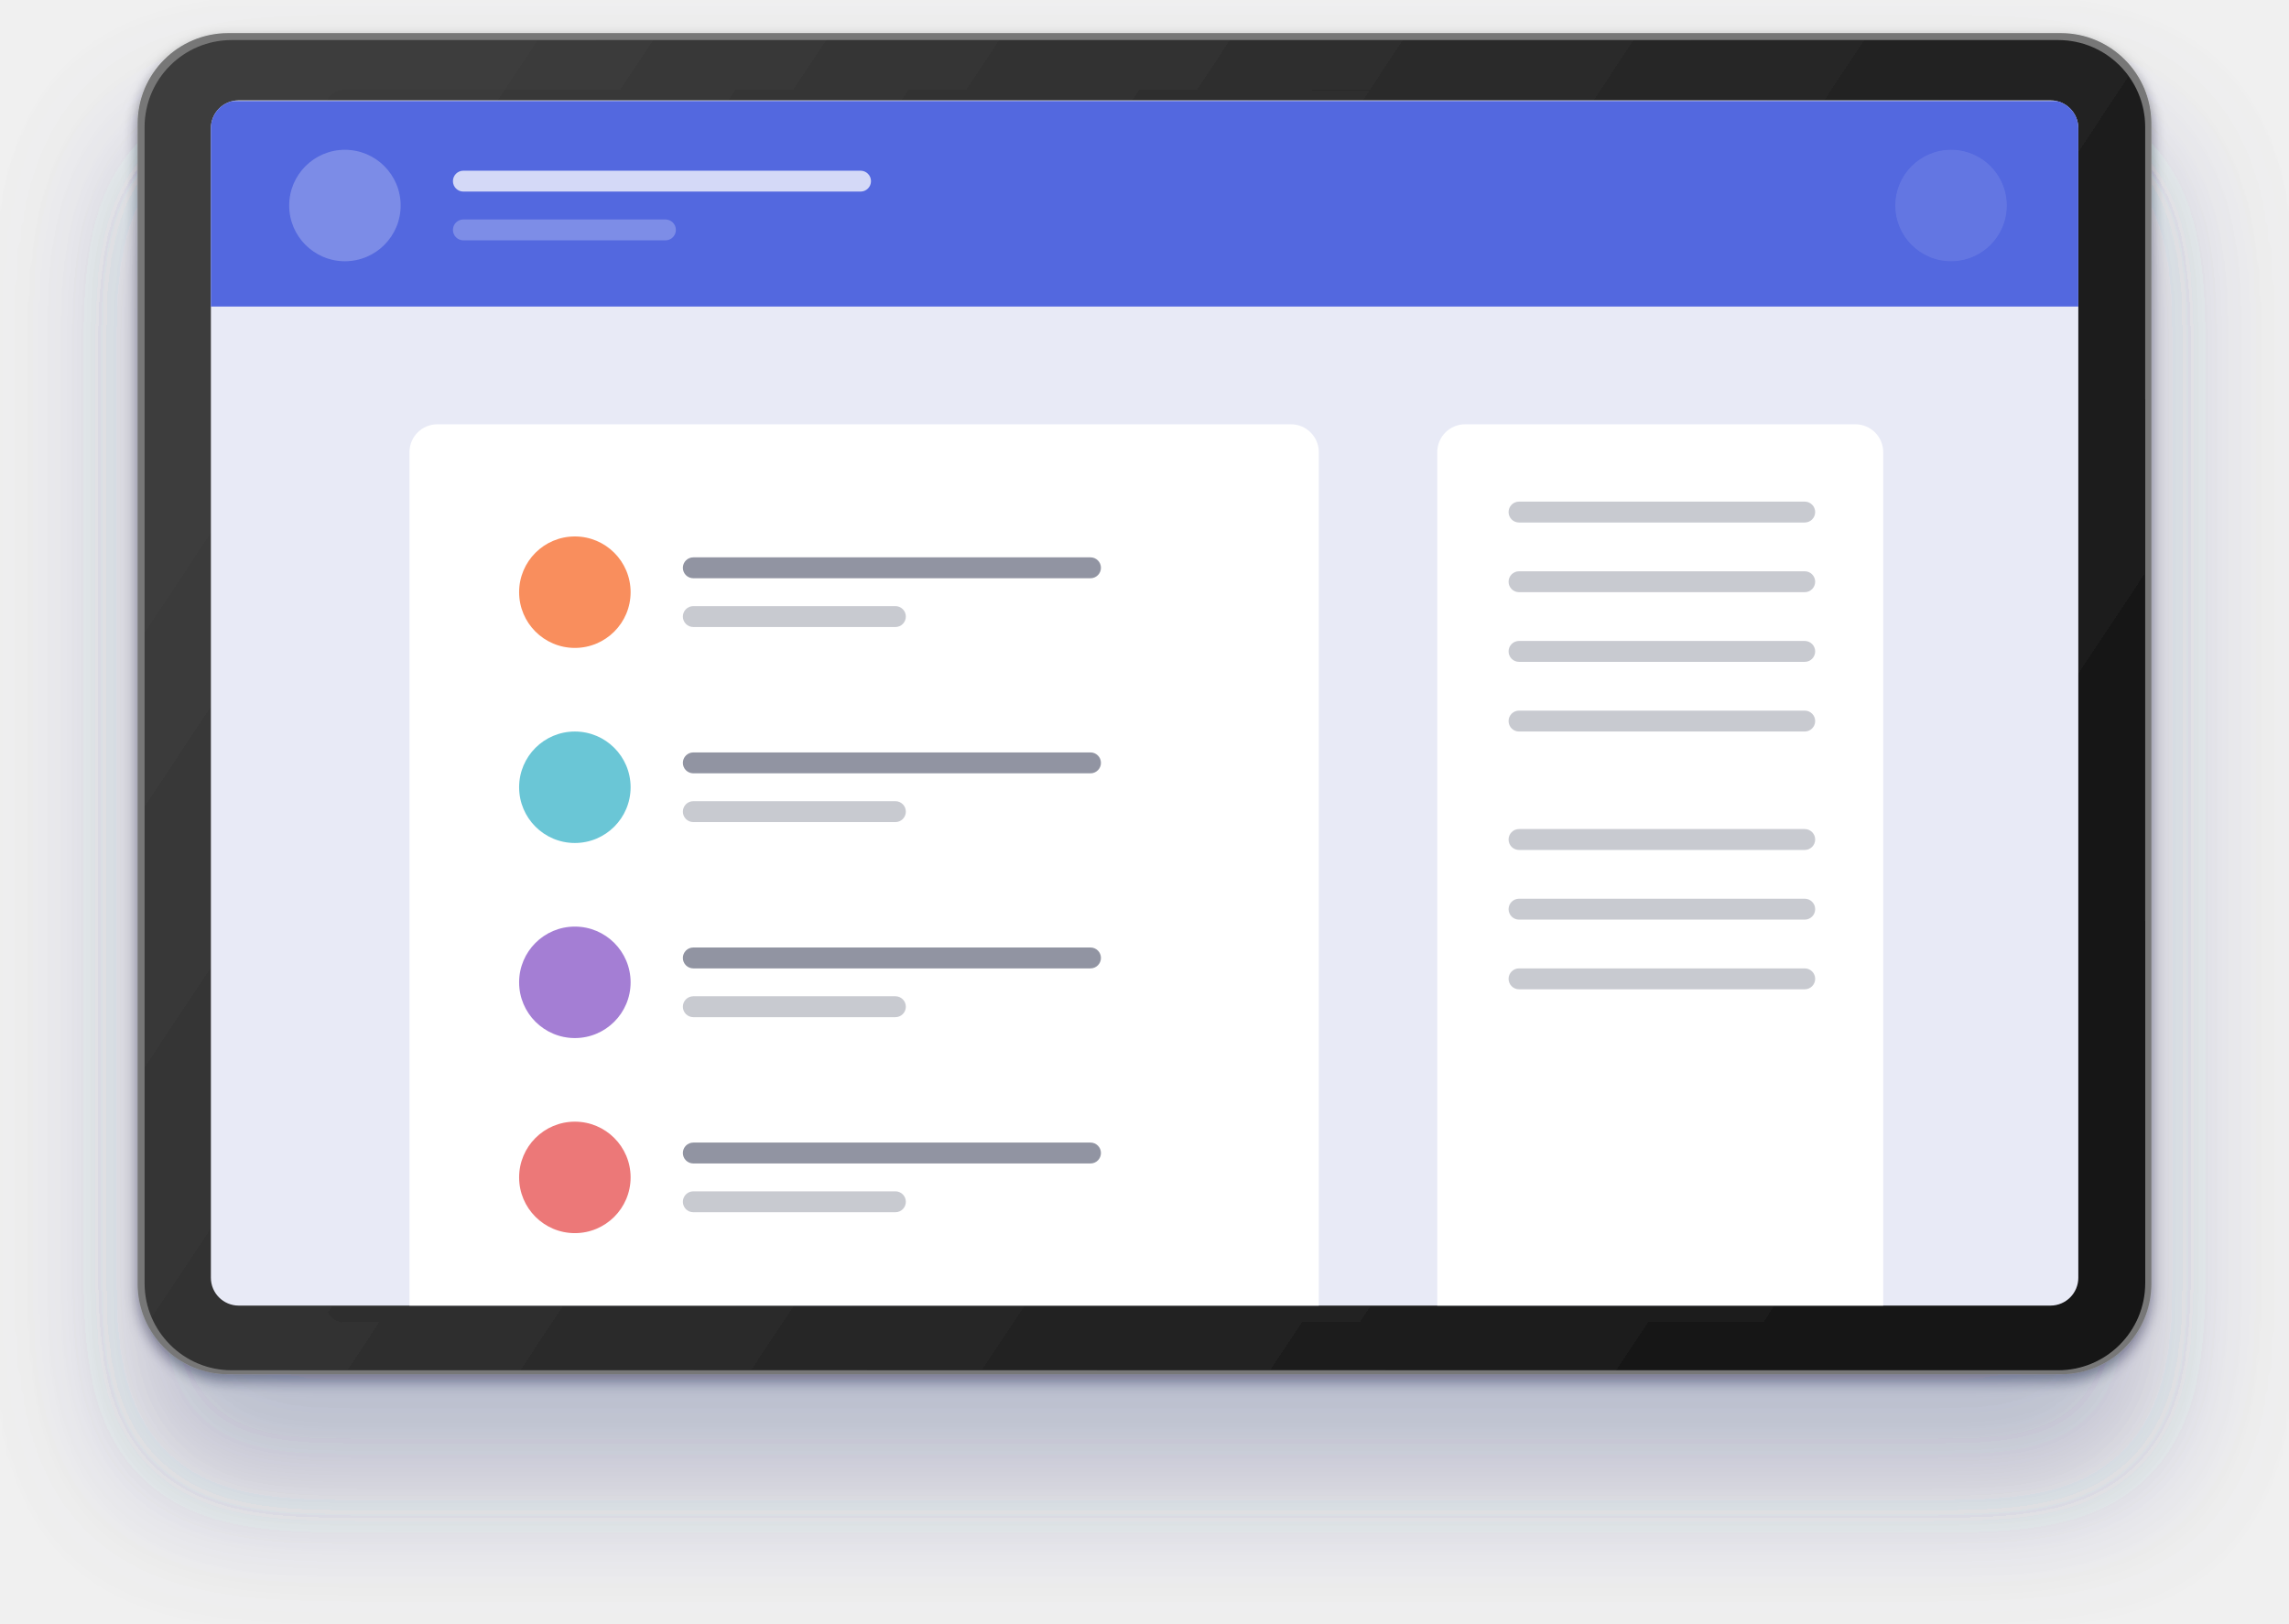
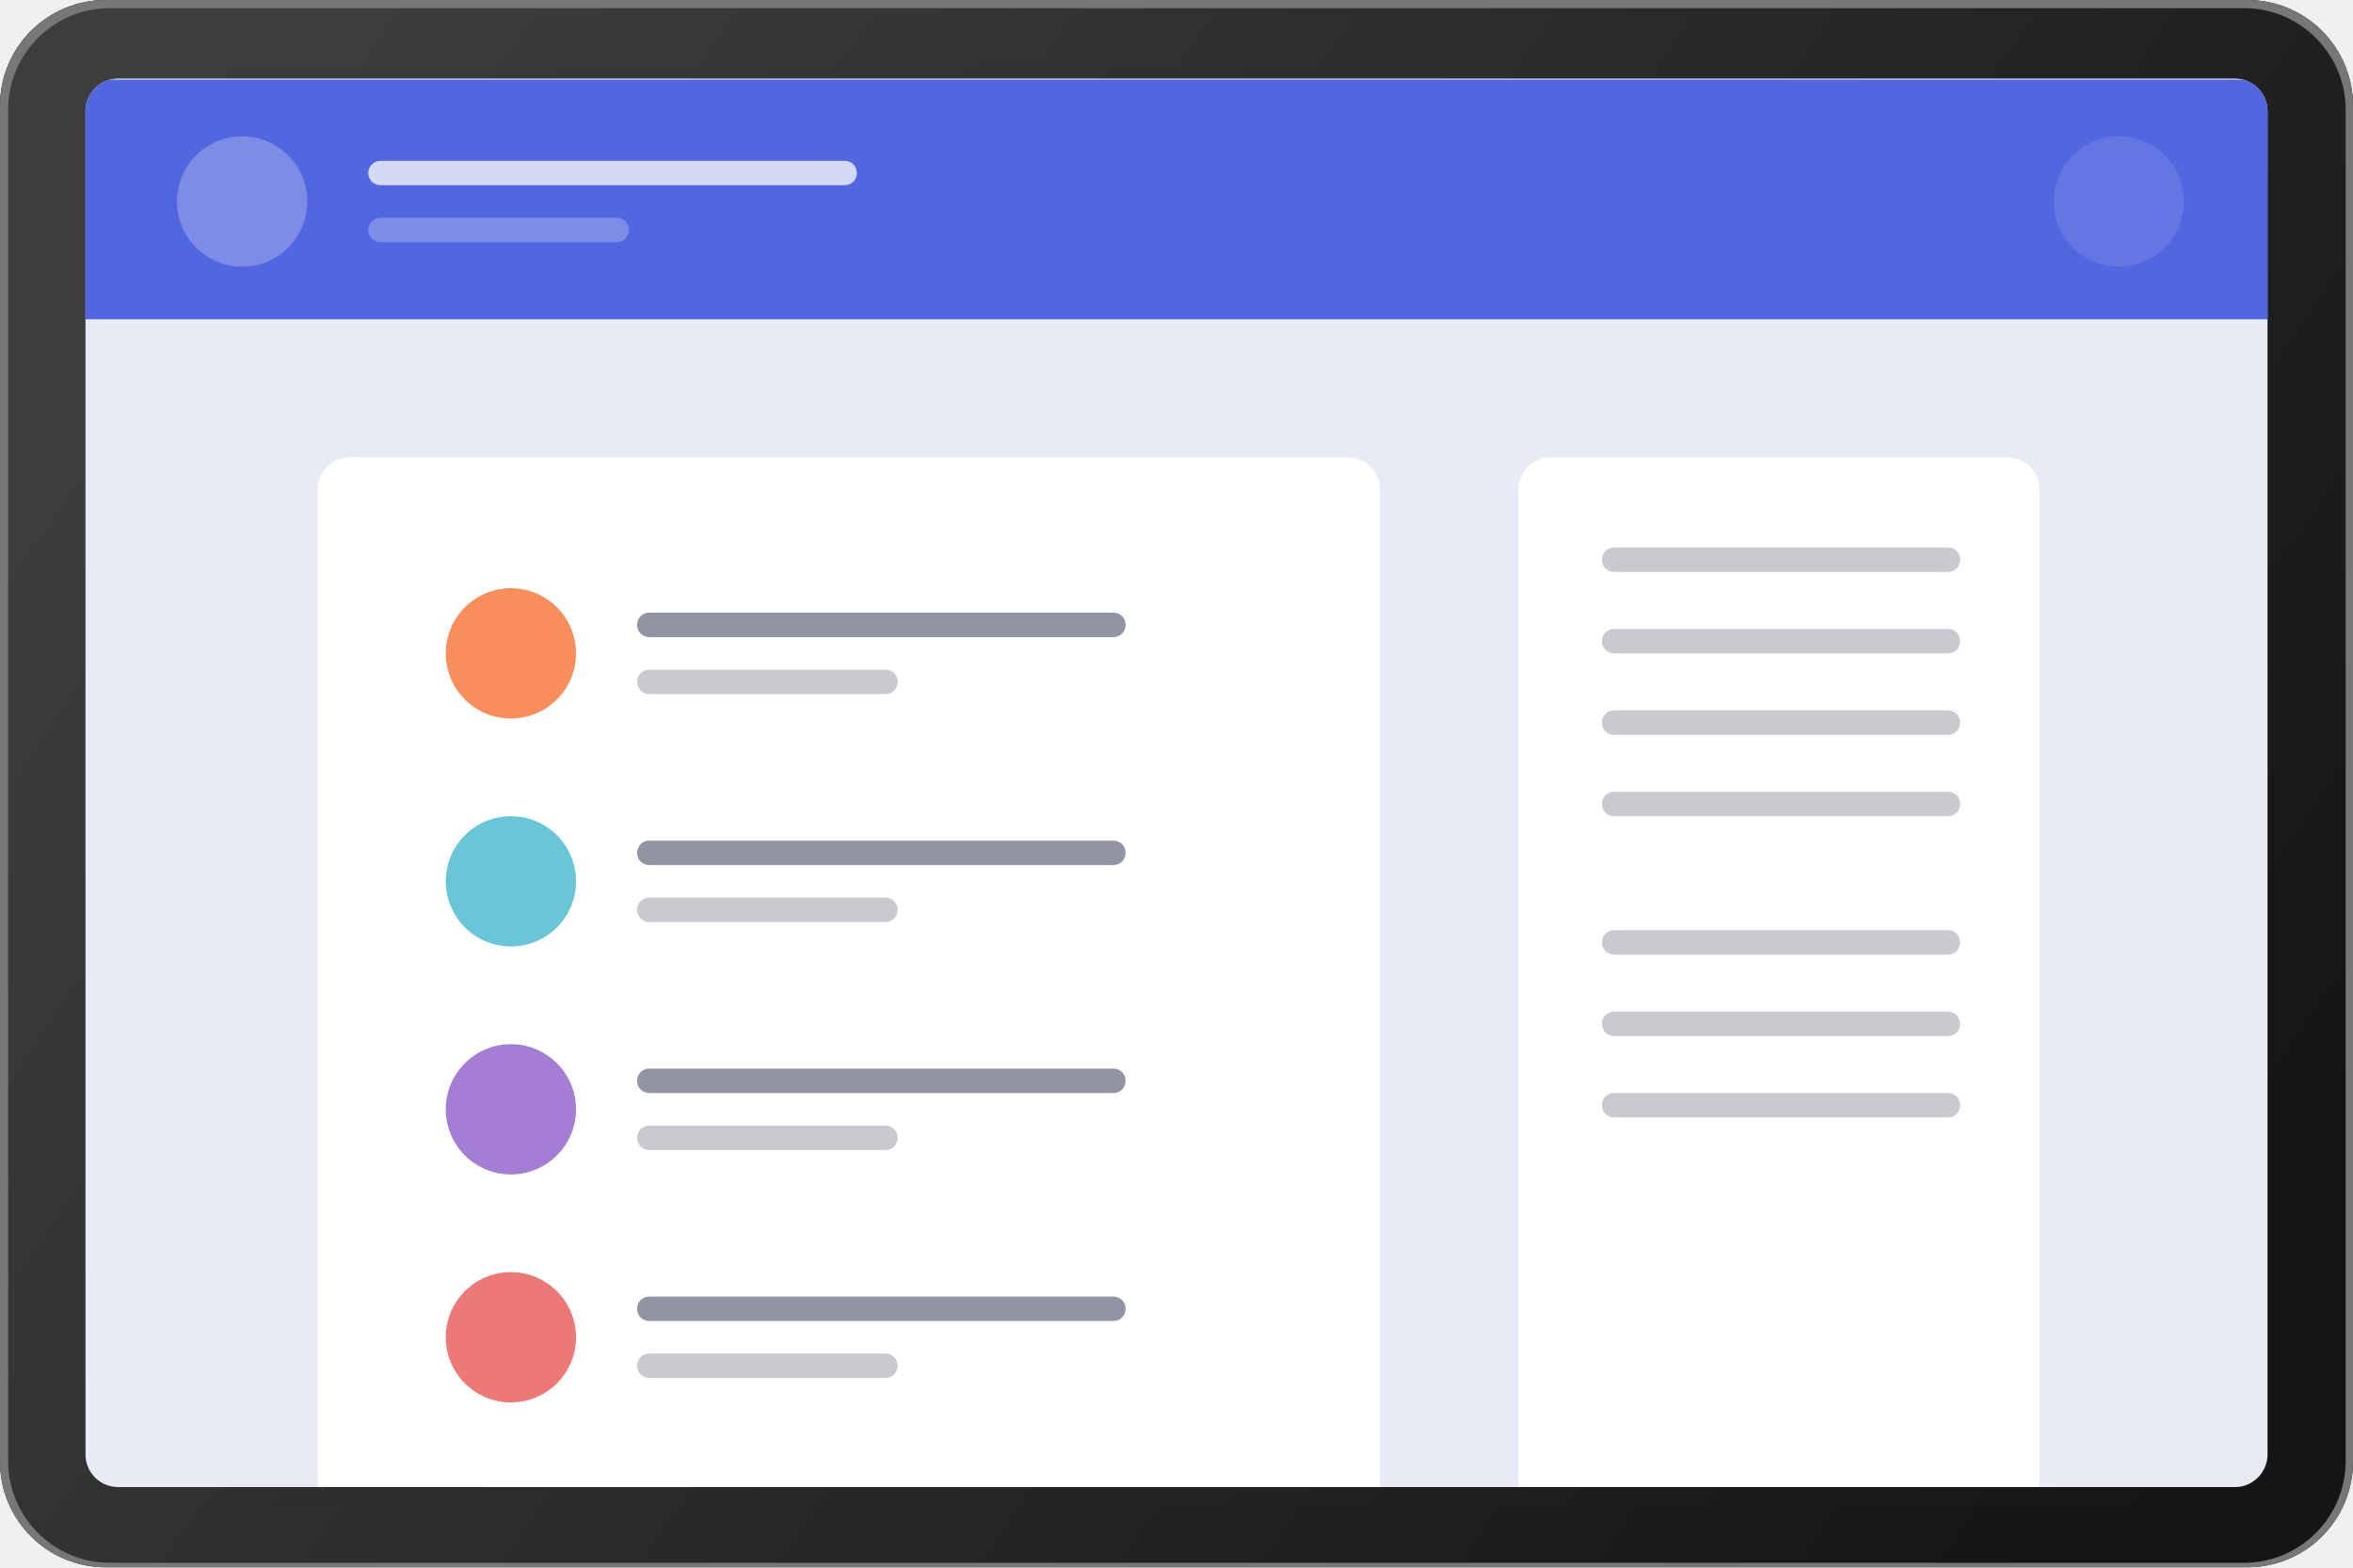
- <svg xmlns="http://www.w3.org/2000/svg" xmlns:xlink="http://www.w3.org/1999/xlink" width="657" height="466">
+ <svg xmlns="http://www.w3.org/2000/svg" version="1.1" id="Layer_1" x="0px" y="0px" viewBox="0 0 578 385" style="enable-background:new 0 0 578 385;" xml:space="preserve">
+   <style type="text/css">
+ 	.st0{fill:#777777;}
+ 	.st1{fill:url(#SVGID_1_);}
+ 	.st2{opacity:0.1;fill:#2A2A2A;enable-background:new    ;}
+ 	.st3{fill:#E8EAF6;}
+ 	.st4{filter:url(#Adobe_OpacityMaskFilter);}
+ 	.st5{fill-rule:evenodd;clip-rule:evenodd;fill:#FFFFFF;}
+ 	.st6{mask:url(#f_1_);}
+ 	.st7{fill-rule:evenodd;clip-rule:evenodd;fill:#5267DF;}
+ 	.st8{opacity:0.245;fill-rule:evenodd;clip-rule:evenodd;fill:#FFFFFF;enable-background:new    ;}
+ 	.st9{opacity:0.104;fill-rule:evenodd;clip-rule:evenodd;fill:#FFFFFF;enable-background:new    ;}
+ 	.st10{opacity:0.75;fill-rule:evenodd;clip-rule:evenodd;fill:#FFFFFF;enable-background:new    ;}
+ 	.st11{opacity:0.25;fill-rule:evenodd;clip-rule:evenodd;fill:#FFFFFF;enable-background:new    ;}
+ 	.st12{filter:url(#Adobe_OpacityMaskFilter_1_);}
+ 	.st13{mask:url(#f_2_);}
+ 	.st14{opacity:0.5;fill-rule:evenodd;clip-rule:evenodd;fill:#242A45;enable-background:new    ;}
+ 	.st15{fill-rule:evenodd;clip-rule:evenodd;fill:#F98E5D;}
+ 	.st16{opacity:0.25;fill-rule:evenodd;clip-rule:evenodd;fill:#242A45;enable-background:new    ;}
+ 	.st17{fill-rule:evenodd;clip-rule:evenodd;fill:#6AC6D6;}
+ 	.st18{fill-rule:evenodd;clip-rule:evenodd;fill:#A47ED4;}
+ 	.st19{fill-rule:evenodd;clip-rule:evenodd;fill:#EC7878;}
+ </style>
+   <g>
+     <g>
+       <path id="c" d="M26,0h526c14.4,0,26,11.6,26,26v333c0,14.4-11.6,26-26,26H26c-14.4,0-26-11.6-26-26V26C0,11.6,11.6,0,26,0z" />
+     </g>
+     <g>
+       <path id="c_1_" class="st0" d="M26,0h526c14.4,0,26,11.6,26,26v333c0,14.4-11.6,26-26,26H26c-14.4,0-26-11.6-26-26V26    C0,11.6,11.6,0,26,0z" />
+     </g>
+   </g>
+   <linearGradient id="SVGID_1_" gradientUnits="userSpaceOnUse" x1="-7.564" y1="643.181" x2="-8.528" y2="643.607" gradientTransform="matrix(574.23 0 0 -381.865 4913.955 245883.891)">
+     <stop offset="0" style="stop-color:#151515" />
+     <stop offset="1" style="stop-color:#3D3D3D" />
+   </linearGradient>
+   <path class="st1" d="M27,2h524.2c13.8,0,25,11.2,25,25v331.9c0,13.8-11.2,25-25,25H27c-13.8,0-25-11.2-25-25V27C2,13.2,13.2,2,27,2z  " />
+   <path class="st2" d="M59,16.3h461.5c2.8,0,5,2.2,5,5v343.8c0,2.8-2.2,5-5,5H59c-2.8,0-5-2.2-5-5V21.3C54,18.5,56.3,16.3,59,16.3z" />
+   <g>
+     <path id="e_1_" class="st3" d="M29,19.3h520c4.4,0,8,3.6,8,8v330c0,4.4-3.6,8-8,8H29c-4.4,0-8-3.6-8-8v-330   C21,22.9,24.6,19.3,29,19.3z" />
+   </g>
  <defs>
-     <filter id="a" width="118%" height="126.9%" x="-9%" y="-5.7%" filterUnits="objectBoundingBox">
-       <feOffset dy="2" in="SourceAlpha" result="shadowOffsetOuter1" />
-       <feGaussianBlur in="shadowOffsetOuter1" result="shadowBlurOuter1" stdDeviation="2" />
-       <feColorMatrix in="shadowBlurOuter1" result="shadowMatrixOuter1" values="0 0 0 0 0 0 0 0 0 0 0 0 0 0 0 0 0 0 0.5 0" />
-       <feMerge>
-         <feMergeNode in="shadowMatrixOuter1" />
-         <feMergeNode in="SourceGraphic" />
-       </feMerge>
+     <filter id="Adobe_OpacityMaskFilter" filterUnits="userSpaceOnUse" x="17.5" y="19.5" width="547" height="59">
+       <feColorMatrix type="matrix" values="1 0 0 0 0  0 1 0 0 0  0 0 1 0 0  0 0 0 1 0" />
    </filter>
-     <rect id="c" width="578" height="385" rx="26" />
-     <filter id="b" width="126%" height="139%" x="-13%" y="-11.7%" filterUnits="objectBoundingBox">
-       <feOffset dy="30" in="SourceAlpha" result="shadowOffsetOuter1" />
-       <feGaussianBlur in="shadowOffsetOuter1" result="shadowBlurOuter1" stdDeviation="20" />
-       <feColorMatrix in="shadowBlurOuter1" values="0 0 0 0 0.182 0 0 0 0 0.231 0 0 0 0 0.506 0 0 0 0.2 0" />
-     </filter>
-     <linearGradient id="d" x1="99.013%" x2="2.544%" y1="71.675%" y2="29.014%">
-       <stop offset="0%" stop-color="#151515" />
-       <stop offset="100%" stop-color="#3D3D3D" />
-     </linearGradient>
-     <rect id="e" width="536" height="346" y="3" rx="8" />
  </defs>
-   <g fill="none" fill-rule="evenodd" filter="url(#a)" transform="translate(39 9)">
-     <g transform="translate(.5 .5)">
-       <g fill-rule="nonzero">
-         <use fill="#000" filter="url(#b)" xlink:href="#c" />
-         <use fill="#777" xlink:href="#c" />
-       </g>
-       <rect width="574.23" height="381.865" x="2" y="2" fill="url(#d)" fill-rule="nonzero" rx="25" />
-       <g transform="translate(21.03 16.303)">
-         <rect width="471.463" height="353.756" x="33" fill="#2A2A2A" fill-rule="nonzero" opacity=".1" rx="5" />
-         <mask id="f" fill="#fff">
-           <use xlink:href="#e" />
-         </mask>
-         <use fill="#E8EAF6" fill-rule="nonzero" xlink:href="#e" />
-         <g mask="url(#f)">
-           <path fill="#5267DF" d="M-3.53 3.197h547v59h-547z" />
-           <g transform="translate(22.47 17.197)" fill="#FFF">
-             <circle cx="16" cy="16" r="16" opacity=".245" />
-             <circle cx="477" cy="16" r="16" opacity=".104" />
-             <g transform="translate(47 6)">
-               <rect width="120" height="6" opacity=".75" rx="3" />
-               <rect width="64" height="6" y="14" opacity=".25" rx="3" />
-             </g>
-           </g>
-         </g>
-         <g mask="url(#f)">
-           <g transform="translate(57 96)">
-             <rect width="261" height="316" fill="#FFF" rx="8" />
-             <rect width="128" height="316" x="295" fill="#FFF" rx="8" />
-             <rect width="120" height="6" x="78.47" y="38.197" fill="#242A45" opacity=".5" rx="3" />
-           </g>
-         </g>
+   <mask maskUnits="userSpaceOnUse" x="17.5" y="19.5" width="547" height="59" id="f_1_">
+     <g class="st4">
+       <path id="e_2_" class="st5" d="M29,19.3h520c4.4,0,8,3.6,8,8v330c0,4.4-3.6,8-8,8H29c-4.4,0-8-3.6-8-8v-330    C21,22.9,24.6,19.3,29,19.3z" />
+     </g>
+   </mask>
+   <g class="st6">
+     <path class="st7" d="M17.5,19.5h547v59h-547L17.5,19.5z" />
+     <g transform="translate(22.47 17.197)">
+       <circle class="st8" cx="37" cy="32.3" r="16" />
+       <circle class="st9" cx="498" cy="32.3" r="16" />
+       <g transform="translate(47 6)">
+         <path class="st10" d="M24,16.3h114c1.7,0,3,1.3,3,3l0,0c0,1.7-1.3,3-3,3H24c-1.7,0-3-1.3-3-3l0,0C21,17.6,22.4,16.3,24,16.3z" />
+         <path class="st11" d="M24,30.3h58c1.7,0,3,1.3,3,3l0,0c0,1.7-1.3,3-3,3H24c-1.7,0-3-1.3-3-3l0,0C21,31.6,22.4,30.3,24,30.3z" />
      </g>
    </g>
-     <g transform="translate(110 135)">
-       <circle cx="16" cy="26" r="16" fill="#F98E5D" />
-       <rect width="88" height="6" x="284" fill="#242A45" opacity=".25" rx="3" />
-       <rect width="88" height="6" x="284" y="20" fill="#242A45" opacity=".25" rx="3" />
-       <rect width="88" height="6" x="284" y="40" fill="#242A45" opacity=".25" rx="3" />
-       <rect width="88" height="6" x="284" y="60" fill="#242A45" opacity=".25" rx="3" />
-       <rect width="88" height="6" x="284" y="94" fill="#242A45" opacity=".25" rx="3" />
-       <rect width="88" height="6" x="284" y="114" fill="#242A45" opacity=".25" rx="3" />
-       <rect width="88" height="6" x="284" y="134" fill="#242A45" opacity=".25" rx="3" />
-       <rect width="64" height="6" x="47" y="30" fill="#242A45" opacity=".25" rx="3" />
+   </g>
+   <defs>
+     <filter id="Adobe_OpacityMaskFilter_1_" filterUnits="userSpaceOnUse" x="78" y="112.3" width="423" height="272.7">
+       <feColorMatrix type="matrix" values="1 0 0 0 0  0 1 0 0 0  0 0 1 0 0  0 0 0 1 0" />
+     </filter>
+   </defs>
+   <mask maskUnits="userSpaceOnUse" x="78" y="112.3" width="423" height="272.7" id="f_2_">
+     <g class="st12">
+       <path id="e_3_" class="st5" d="M29,19.3h520c4.4,0,8,3.6,8,8v330c0,4.4-3.6,8-8,8H29c-4.4,0-8-3.6-8-8v-330    C21,22.9,24.6,19.3,29,19.3z" />
    </g>
-     <g transform="translate(110 201)">
-       <circle cx="16" cy="16" r="16" fill="#6AC6D6" />
-       <rect width="120" height="6" x="47" y="6" fill="#242A45" opacity=".5" rx="3" />
-       <rect width="64" height="6" x="47" y="20" fill="#242A45" opacity=".25" rx="3" />
-     </g>
-     <g transform="translate(110 257)">
-       <circle cx="16" cy="16" r="16" fill="#A47ED4" />
-       <rect width="120" height="6" x="47" y="6" fill="#242A45" opacity=".5" rx="3" />
-       <rect width="64" height="6" x="47" y="20" fill="#242A45" opacity=".25" rx="3" />
-     </g>
-     <g transform="translate(110 313)">
-       <circle cx="16" cy="16" r="16" fill="#EC7878" />
-       <rect width="120" height="6" x="47" y="6" fill="#242A45" opacity=".5" rx="3" />
-       <rect width="64" height="6" x="47" y="20" fill="#242A45" opacity=".25" rx="3" />
+   </mask>
+   <g class="st13">
+     <g transform="translate(57 96)">
+       <path class="st5" d="M21,289V24.3c0-4.4,3.6-8,8-8h245c4.4,0,8,3.6,8,8V289" />
+       <path class="st5" d="M316,289V24.3c0-4.4,3.6-8,8-8h112c4.4,0,8,3.6,8,8V289" />
+       <path class="st14" d="M102.5,54.5h114c1.7,0,3,1.3,3,3l0,0c0,1.7-1.3,3-3,3h-114c-1.7,0-3-1.3-3-3l0,0    C99.5,55.8,100.8,54.5,102.5,54.5z" />
    </g>
  </g>
+   <g transform="translate(110 135)">
+     <circle class="st15" cx="15.5" cy="25.5" r="16" />
+     <path class="st16" d="M286.5-0.5h82c1.7,0,3,1.3,3,3l0,0c0,1.7-1.3,3-3,3h-82c-1.7,0-3-1.3-3-3l0,0C283.5,0.8,284.8-0.5,286.5-0.5z   " />
+     <path class="st16" d="M286.5,19.5h82c1.7,0,3,1.3,3,3l0,0c0,1.7-1.3,3-3,3h-82c-1.7,0-3-1.3-3-3l0,0   C283.5,20.8,284.8,19.5,286.5,19.5z" />
+     <path class="st16" d="M286.5,39.5h82c1.7,0,3,1.3,3,3l0,0c0,1.7-1.3,3-3,3h-82c-1.7,0-3-1.3-3-3l0,0   C283.5,40.8,284.8,39.5,286.5,39.5z" />
+     <path class="st16" d="M286.5,59.5h82c1.7,0,3,1.3,3,3l0,0c0,1.7-1.3,3-3,3h-82c-1.7,0-3-1.3-3-3l0,0   C283.5,60.8,284.8,59.5,286.5,59.5z" />
+     <path class="st16" d="M286.5,93.5h82c1.7,0,3,1.3,3,3l0,0c0,1.7-1.3,3-3,3h-82c-1.7,0-3-1.3-3-3l0,0   C283.5,94.8,284.8,93.5,286.5,93.5z" />
+     <path class="st16" d="M286.5,113.5h82c1.7,0,3,1.3,3,3l0,0c0,1.7-1.3,3-3,3h-82c-1.7,0-3-1.3-3-3l0,0   C283.5,114.8,284.8,113.5,286.5,113.5z" />
+     <path class="st16" d="M286.5,133.5h82c1.7,0,3,1.3,3,3l0,0c0,1.7-1.3,3-3,3h-82c-1.7,0-3-1.3-3-3l0,0   C283.5,134.8,284.8,133.5,286.5,133.5z" />
+     <path class="st16" d="M49.5,29.5h58c1.7,0,3,1.3,3,3l0,0c0,1.7-1.3,3-3,3h-58c-1.7,0-3-1.3-3-3l0,0C46.5,30.8,47.8,29.5,49.5,29.5z   " />
+   </g>
+   <g transform="translate(110 201)">
+     <circle class="st17" cx="15.5" cy="15.5" r="16" />
+     <path class="st14" d="M49.5,5.5h114c1.7,0,3,1.3,3,3l0,0c0,1.7-1.3,3-3,3h-114c-1.7,0-3-1.3-3-3l0,0C46.5,6.8,47.8,5.5,49.5,5.5z" />
+     <path class="st16" d="M49.5,19.5h58c1.7,0,3,1.3,3,3l0,0c0,1.7-1.3,3-3,3h-58c-1.7,0-3-1.3-3-3l0,0C46.5,20.8,47.8,19.5,49.5,19.5z   " />
+   </g>
+   <g transform="translate(110 257)">
+     <circle class="st18" cx="15.5" cy="15.5" r="16" />
+     <path class="st14" d="M49.5,5.5h114c1.7,0,3,1.3,3,3l0,0c0,1.7-1.3,3-3,3h-114c-1.7,0-3-1.3-3-3l0,0C46.5,6.8,47.8,5.5,49.5,5.5z" />
+     <path class="st16" d="M49.5,19.5h58c1.7,0,3,1.3,3,3l0,0c0,1.7-1.3,3-3,3h-58c-1.7,0-3-1.3-3-3l0,0C46.5,20.8,47.8,19.5,49.5,19.5z   " />
+   </g>
+   <g transform="translate(110 313)">
+     <circle class="st19" cx="15.5" cy="15.5" r="16" />
+     <path class="st14" d="M49.5,5.5h114c1.7,0,3,1.3,3,3l0,0c0,1.7-1.3,3-3,3h-114c-1.7,0-3-1.3-3-3l0,0C46.5,6.8,47.8,5.5,49.5,5.5z" />
+     <path class="st16" d="M49.5,19.5h58c1.7,0,3,1.3,3,3l0,0c0,1.7-1.3,3-3,3h-58c-1.7,0-3-1.3-3-3l0,0C46.5,20.8,47.8,19.5,49.5,19.5z   " />
+   </g>
</svg>
